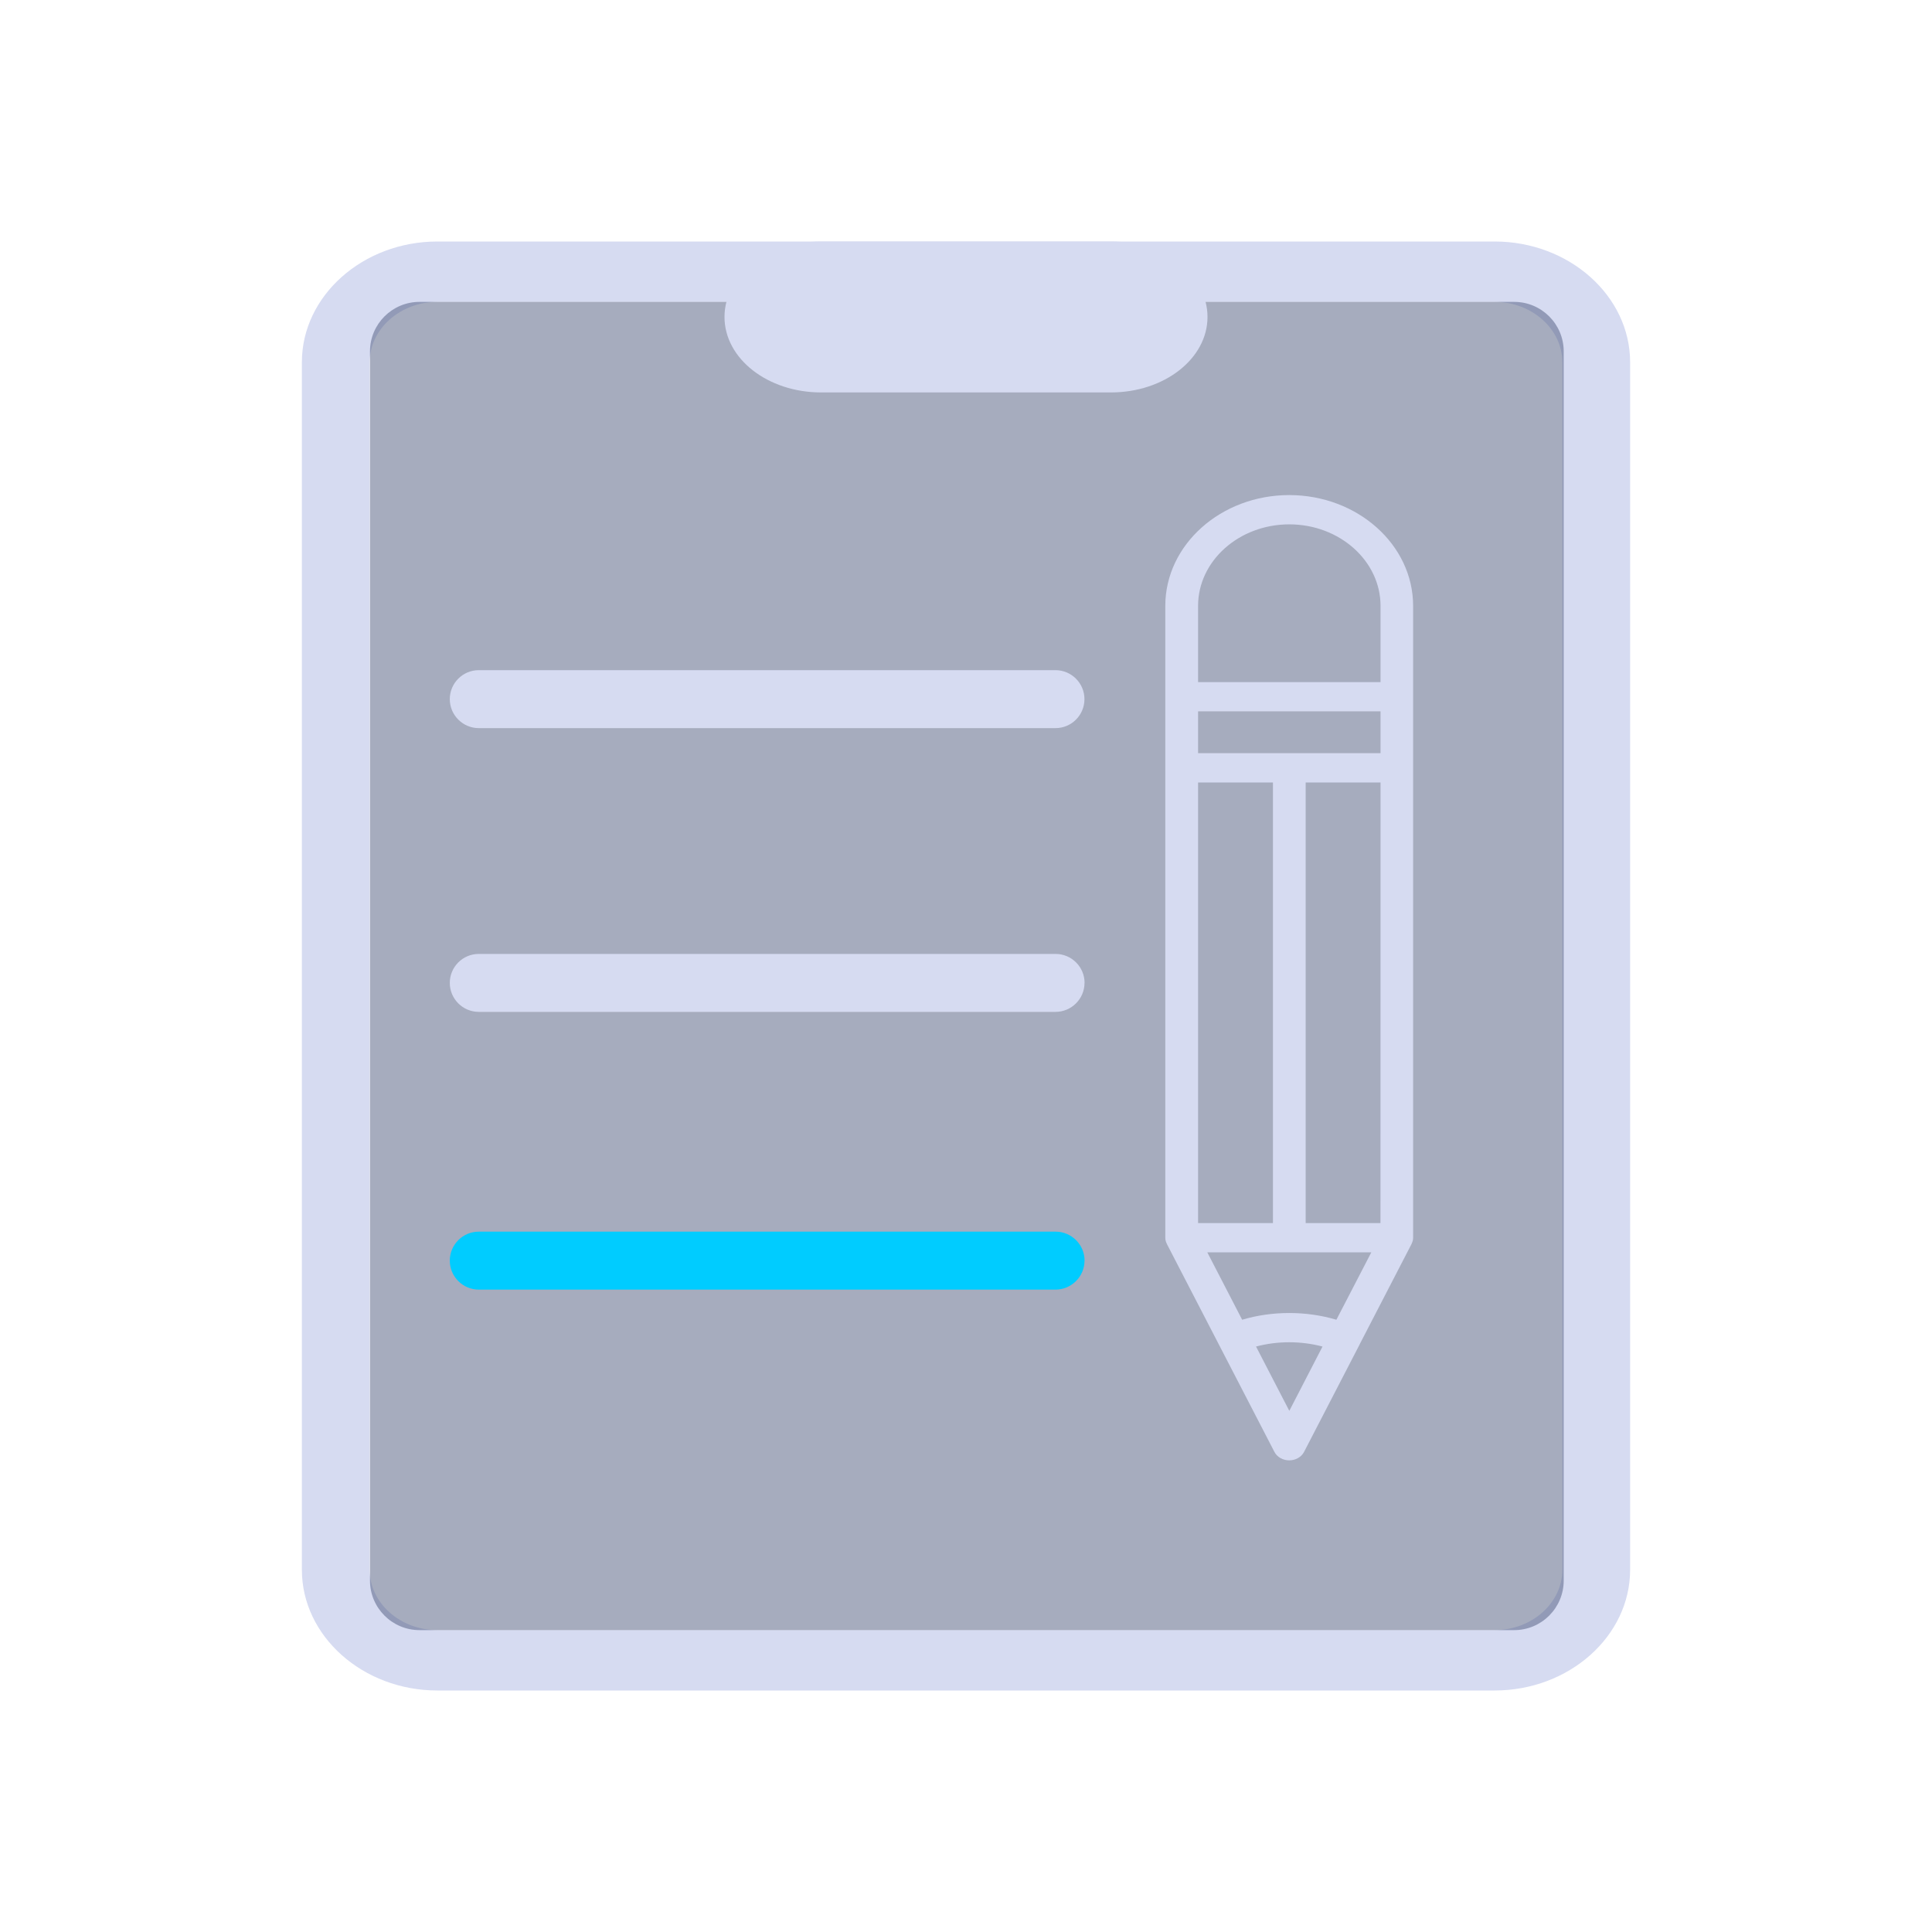
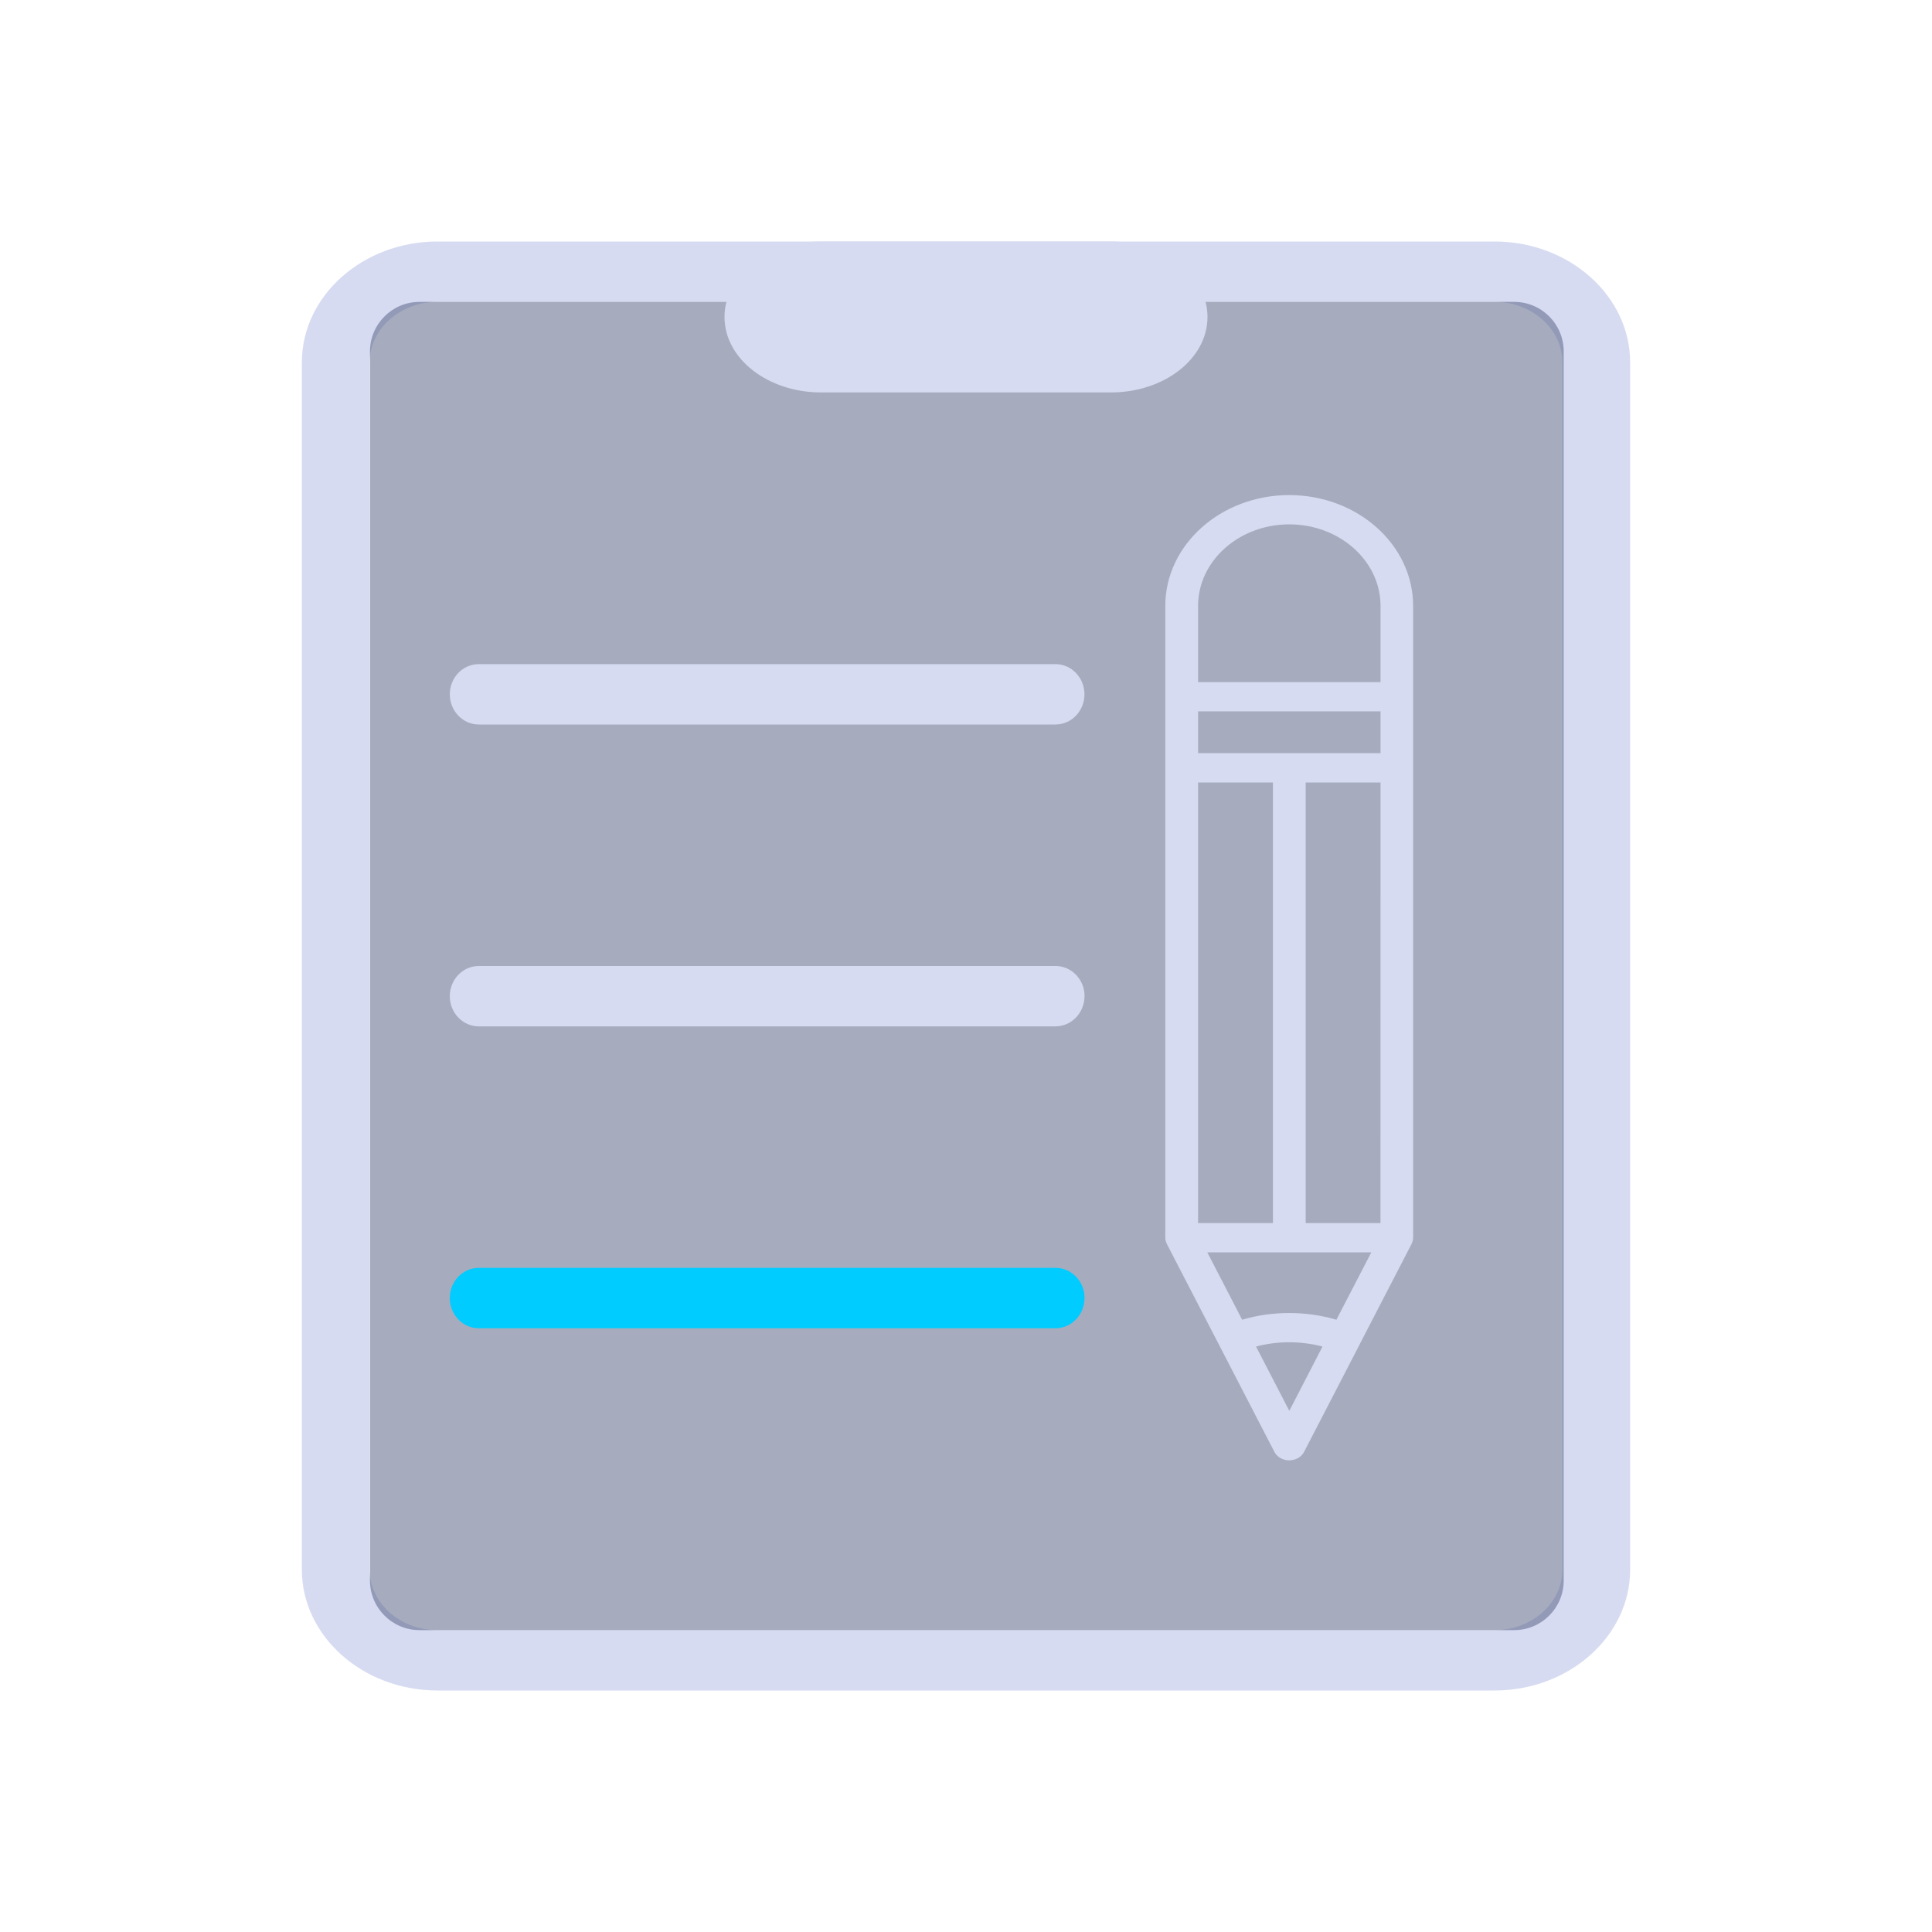
<svg xmlns="http://www.w3.org/2000/svg" id="svg4153" version="1.1" width="32" height="32" viewBox="0 0 32 32">
  <g id="22-22-klipper" transform="translate(31.99985,10)">
    <rect style="fill:none;fill-opacity:1;stroke:none;stroke-width:0.1;stroke-linecap:square;stroke-linejoin:miter;stroke-miterlimit:4;stroke-dasharray:none;stroke-dashoffset:0;stroke-opacity:1" id="rect4148" width="22" height="22" x="1.3415527e-07" y="0" />
    <path d="M 16.92,3 H 5.247 c -0.823,0 -1.497,0.6 -1.497,1.333 V 17.667 C 3.75,18.4 4.423,19 5.247,19 h 11.673 c 0.823,0 1.497,-0.6 1.497,-1.333 V 4.333 c 0,-0.733 -0.673,-1.333 -1.497,-1.333 z m 0.748,14.667 c 0,0.367 -0.337,0.667 -0.748,0.667 H 5.247 c -0.412,0 -0.748,-0.3 -0.748,-0.667 V 4.333 c 0,-0.367 0.337,-0.667 0.748,-0.667 h 11.673 c 0.412,0 0.748,0.3 0.748,0.667 z" id="path2-3-3" style="fill:#d6dbf1;fill-opacity:1;stroke-width:0.353" />
    <rect style="fill:#4e5a7e;fill-opacity:0.502;stroke:none;stroke-width:0.348" id="center-3-35-6" width="13.181" height="14.667" x="4.502" y="3.667" ry="0.547" />
    <path d="m 14.653,5.8 c -0.755,0 -1.369,0.549 -1.369,1.223 v 1.003 0.785 5.188 c 0,0.023 0.005,0.045 0.016,0.065 3.57e-4,7.34e-4 1.93e-4,0.002 5.95e-4,0.002 l 1.188,2.297 c 0.03,0.057 0.094,0.094 0.164,0.094 0.07,0 0.134,-0.037 0.164,-0.094 l 0.611,-1.181 c 4.91e-4,-8.67e-4 0.001,-0.002 0.002,-0.002 3.97e-4,-7.33e-4 2.54e-4,-0.002 6.29e-4,-0.002 l 0.575,-1.111 c 3.96e-4,-7.34e-4 2.1e-4,-0.002 5.96e-4,-0.002 0.01,-0.02 0.016,-0.042 0.016,-0.065 V 8.812 8.027 7.023 c 0,-0.674 -0.614,-1.223 -1.369,-1.223 z m 1.007,8.039 H 14.834 V 8.973 h 0.827 z m -0.487,1.067 c -0.334,-0.099 -0.71,-0.099 -1.041,7.8e-5 l -0.385,-0.744 h 1.811 z M 13.646,13.839 V 8.973 h 0.827 v 4.866 z m 2.015,-5.188 h -2.015 v -0.462 h 2.015 z M 14.653,15.912 14.286,15.202 c 0.235,-0.063 0.496,-0.063 0.734,4e-5 z m 1.007,-8.047 h -2.015 v -0.842 c 0,-0.496 0.452,-0.9 1.007,-0.9 0.555,0 1.007,0.404 1.007,0.9 z" id="path12-5-5-7" style="fill:#d6dbf1;fill-opacity:1;stroke-width:0.171" />
-     <path d="m 5.703,8.374 h 6.368 c 0.177,0 0.32,-0.143 0.32,-0.32 0,-0.177 -0.144,-0.32 -0.32,-0.32 l -6.368,-1.37e-4 c -0.177,0 -0.32,0.143 -0.32,0.32 0,0.177 0.144,0.32 0.32,0.32 z" id="path4-5" style="fill:#d6dbf1;fill-opacity:1;stroke-width:0.034" />
-     <path d="m 12.392,11.187 c 0,-0.177 -0.144,-0.32 -0.32,-0.32 H 5.703 c -0.177,0 -0.32,0.143 -0.32,0.32 0,0.177 0.144,0.32 0.32,0.32 h 6.368 c 0.177,0 0.321,-0.144 0.321,-0.32 z" id="path8-35" style="fill:#d6dbf1;fill-opacity:1;stroke-width:0.034" />
-     <path d="m 12.392,14.253 c 0,-0.177 -0.144,-0.32 -0.32,-0.32 H 5.703 c -0.177,0 -0.32,0.143 -0.32,0.32 0,0.177 0.144,0.32 0.32,0.32 h 6.368 c 0.177,0 0.321,-0.144 0.321,-0.32 z" id="path8-3-62" style="fill:#00ccff;fill-opacity:1;stroke-width:0.034;fill-rule:evenodd" />
+     <path d="m 5.703,9 h 6.368 c 0.177,0 0.32,-0.224 0.32,-0.5 0,-0.276 -0.144,-0.5 -0.32,-0.5 L 5.703,8 C 5.527,8 5.383,8.224 5.383,8.5 c 0,0.276 0.144,0.5 0.32,0.5 z" id="path4-5" style="fill:#d6dbf1;fill-opacity:1;stroke-width:0.043" />
+     <path d="M 12.392,11.5 C 12.392,11.224 12.248,11 12.072,11 H 5.703 C 5.527,11 5.383,11.224 5.383,11.5 5.383,11.776 5.527,12 5.703,12 h 6.368 c 0.177,0 0.321,-0.225 0.321,-0.5 z" id="path8-35" style="fill:#d6dbf1;fill-opacity:1;stroke-width:0.043" />
+     <path d="M 12.392,14.5 C 12.392,14.224 12.248,14 12.072,14 H 5.703 C 5.527,14 5.383,14.224 5.383,14.5 5.383,14.776 5.527,15 5.703,15 h 6.368 c 0.177,0 0.321,-0.225 0.321,-0.5 z" id="path8-3-62" style="fill:#00ccff;fill-opacity:1;fill-rule:evenodd;stroke-width:0.043" />
    <rect x="8.417" y="3" width="5.333" height="1.667" id="rect14-0-8-3-9" style="fill:#d6dbf1;fill-opacity:1;stroke-width:1.403" ry="0.833" rx="1.067" />
  </g>
  <defs id="defs4157">
    <style type="text/css" id="current-color-scheme" />
    <linearGradient id="oomox" x1="33" x2="33" y1="81" y2="95" gradientUnits="userSpaceOnUse">
      <stop offset="0%" style="stop-color:#303b3d; stop-opacity:1" id="stop18" />
      <stop offset="100%" style="stop-color:#bc985d; stop-opacity:1" id="stop20" />
    </linearGradient>
  </defs>
  <g id="klipper">
    <rect y="0" x="0" height="32" width="32" id="rect4230" style="fill:none;fill-opacity:1;stroke:none" />
    <path d="M 24.755,4 H 7.245 c -1.235,0 -2.245,0.9 -2.245,2 v 20 c 0,1.1 1.01,2 2.245,2 H 24.755 c 1.235,0 2.245,-0.9 2.245,-2 V 6 C 27,4.9 25.99,4 24.755,4 Z m 1.122,22 c 0,0.55 -0.505,1 -1.122,1 H 7.245 c -0.617,0 -1.122,-0.45 -1.122,-1 V 6 c 0,-0.55 0.505,-1 1.122,-1 H 24.755 c 0.617,0 1.122,0.45 1.122,1 z" id="path2-3" style="fill:#d6dbf1;fill-opacity:1;stroke-width:0.53" />
    <rect style="fill:#4e5a7e;fill-opacity:0.502;stroke:none;stroke-width:0.521" id="center-3-35" width="19.772" height="22" x="6.128" y="5" ry="0.821" />
    <path d="m 21.354,8.2 c -1.132,0 -2.053,0.823 -2.053,1.835 v 1.505 1.177 7.783 c 0,0.035 0.008,0.068 0.024,0.098 5.35e-4,0.001 2.9e-4,0.002 8.93e-4,0.004 l 1.782,3.445 c 0.044,0.086 0.14,0.141 0.246,0.141 0.106,0 0.202,-0.055 0.246,-0.141 l 0.916,-1.771 c 7.36e-4,-0.001 0.002,-0.002 0.002,-0.004 5.95e-4,-0.001 3.8e-4,-0.002 9.43e-4,-0.003 l 0.862,-1.667 c 5.95e-4,-0.001 3.16e-4,-0.002 8.95e-4,-0.004 0.015,-0.03 0.024,-0.063 0.024,-0.098 v -7.783 -1.177 -1.505 c 0,-1.012 -0.921,-1.835 -2.053,-1.835 z m 1.511,12.058 H 21.626 V 12.96 h 1.24 z m -0.73,1.601 c -0.502,-0.149 -1.065,-0.148 -1.561,1.18e-4 l -0.577,-1.116 h 2.716 z M 19.844,20.258 V 12.96 h 1.24 v 7.298 z m 3.022,-7.783 h -3.022 v -0.693 h 3.022 z m -1.511,10.893 -0.551,-1.065 c 0.352,-0.094 0.744,-0.095 1.101,5.9e-5 z m 1.511,-12.07 h -3.022 v -1.263 c 0,-0.745 0.678,-1.35 1.511,-1.35 0.833,0 1.511,0.606 1.511,1.35 z" id="path12-5-5" style="fill:#d6dbf1;fill-opacity:1;stroke-width:0.256" />
-     <path d="m 7.93,12.06 h 9.552 c 0.265,0 0.48,-0.215 0.48,-0.48 0,-0.265 -0.216,-0.48 -0.48,-0.48 L 7.93,11.1 c -0.265,0 -0.48,0.215 -0.48,0.48 0,0.265 0.216,0.48 0.48,0.48 z" id="path4" style="fill:#d6dbf1;fill-opacity:1;stroke-width:0.051" />
-     <path d="M 17.964,16.28 C 17.964,16.015 17.748,15.8 17.484,15.8 H 7.93 C 7.665,15.8 7.45,16.015 7.45,16.28 c 0,0.265 0.216,0.48 0.48,0.48 h 9.552 c 0.265,0 0.481,-0.216 0.481,-0.48 z" id="path8" style="fill:#d6dbf1;fill-opacity:1;stroke-width:0.051" />
-     <path d="M 17.964,20.88 C 17.964,20.615 17.748,20.4 17.484,20.4 H 7.93 C 7.665,20.4 7.45,20.615 7.45,20.88 c 0,0.265 0.216,0.48 0.48,0.48 h 9.552 c 0.265,0 0.481,-0.216 0.481,-0.48 z" id="path8-3" style="fill:#00ccff;fill-opacity:1;stroke-width:0.051;fill-rule:evenodd" />
+     <path d="m 7.93,12 h 9.552 c 0.265,0 0.48,-0.224 0.48,-0.5 0,-0.276 -0.216,-0.5 -0.48,-0.5 L 7.93,11 c -0.265,0 -0.48,0.224 -0.48,0.5 0,0.276 0.216,0.5 0.48,0.5 z" id="path4" style="fill:#d6dbf1;fill-opacity:1;stroke-width:0.052" />
+     <path d="M 17.964,16.5 C 17.964,16.224 17.748,16 17.484,16 H 7.93 C 7.665,16 7.45,16.224 7.45,16.5 7.45,16.776 7.666,17 7.93,17 h 9.552 c 0.265,0 0.481,-0.225 0.481,-0.5 z" id="path8" style="fill:#d6dbf1;fill-opacity:1;stroke-width:0.052" />
+     <path d="M 17.964,21.5 C 17.964,21.224 17.748,21 17.484,21 H 7.93 C 7.665,21 7.45,21.224 7.45,21.5 7.45,21.776 7.666,22 7.93,22 h 9.552 c 0.265,0 0.481,-0.225 0.481,-0.5 z" id="path8-3" style="fill:#00ccff;fill-opacity:1;fill-rule:evenodd;stroke-width:0.052" />
    <rect x="12" y="4" width="8" height="2.5" id="rect14-0-8-3" style="fill:#d6dbf1;fill-opacity:1;stroke-width:2.105" ry="1.25" rx="1.6" />
  </g>
</svg>
